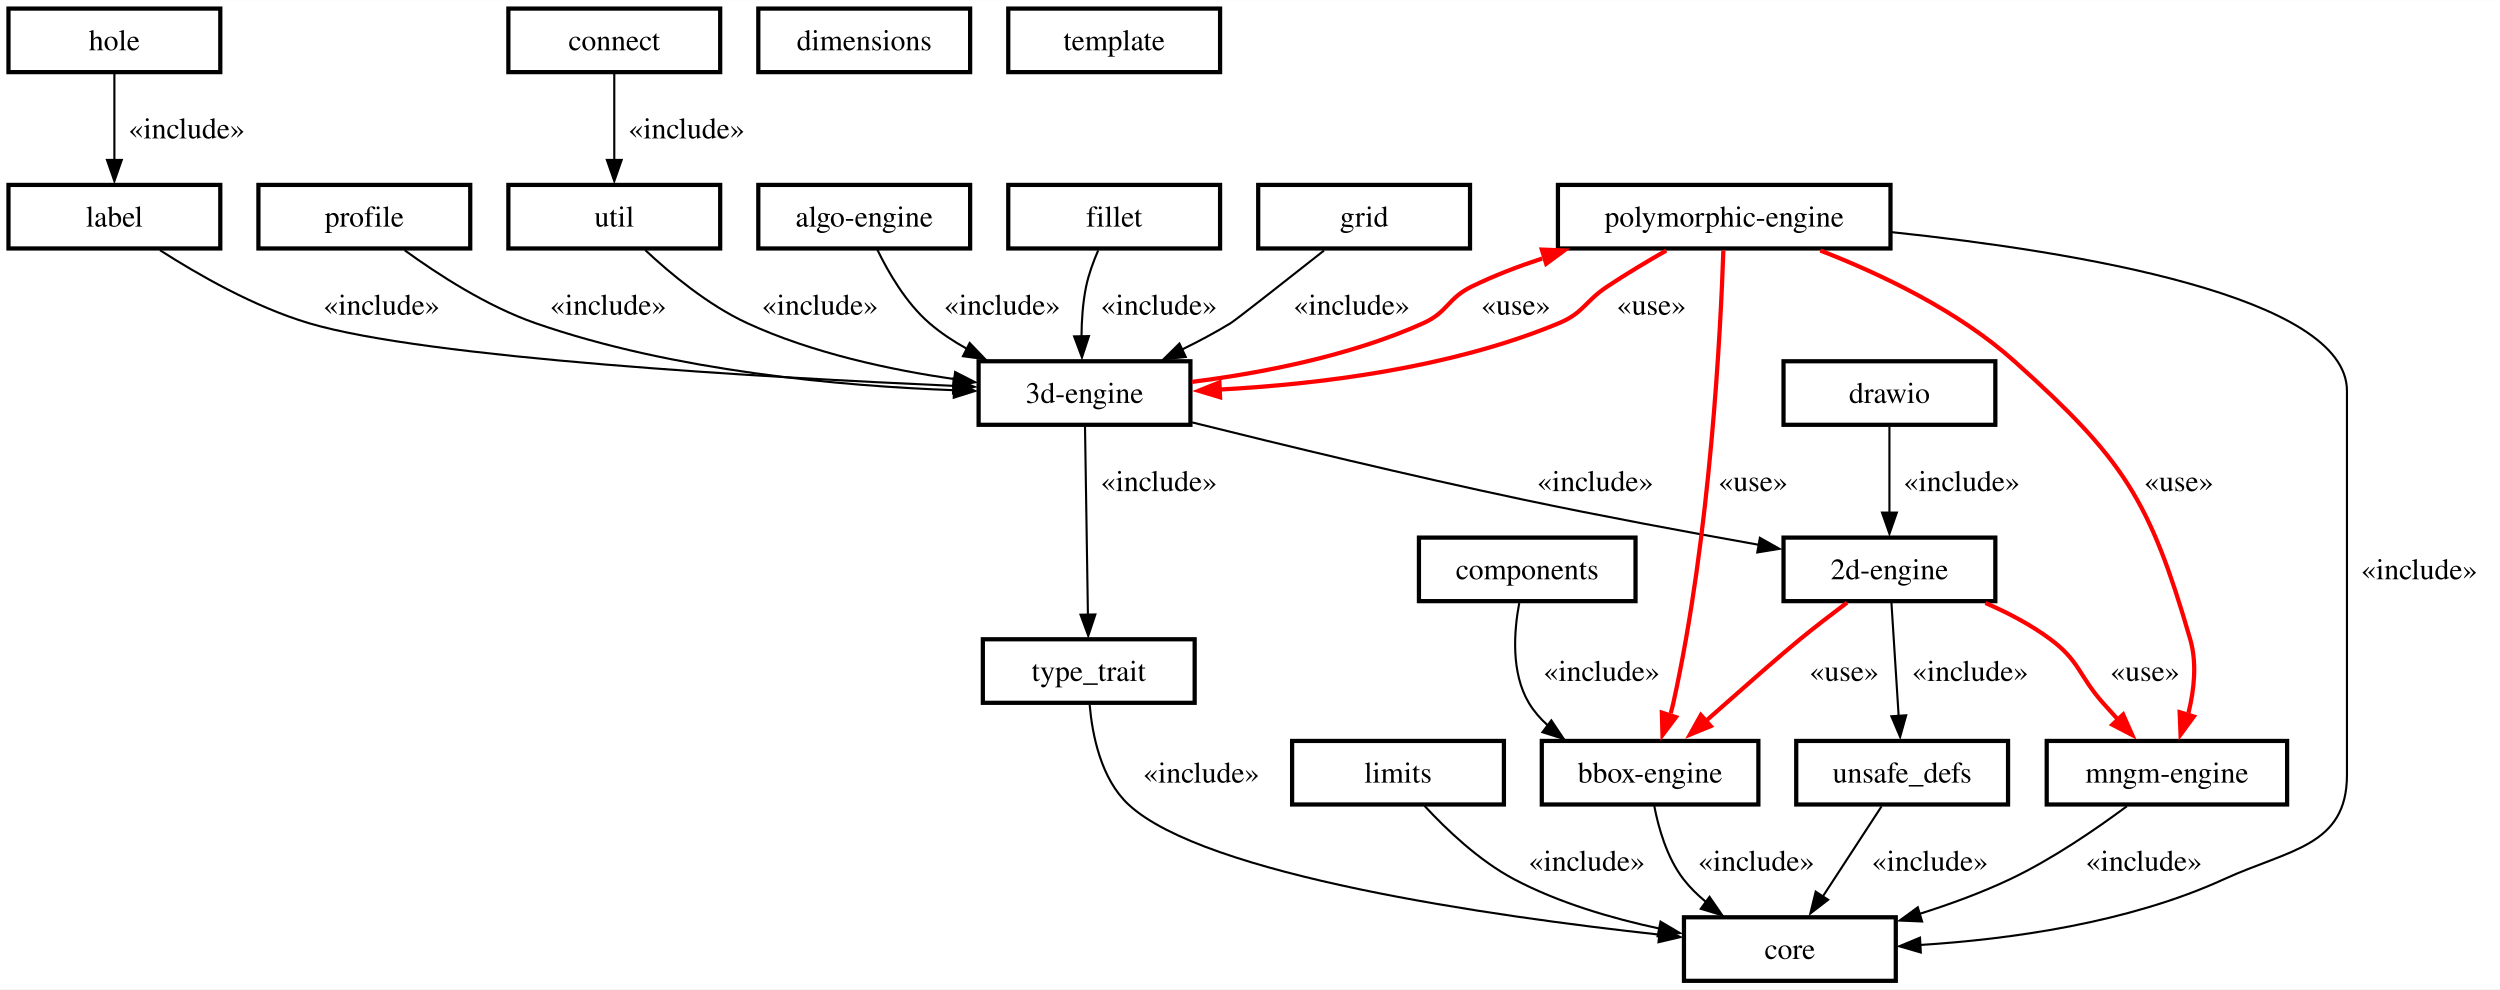
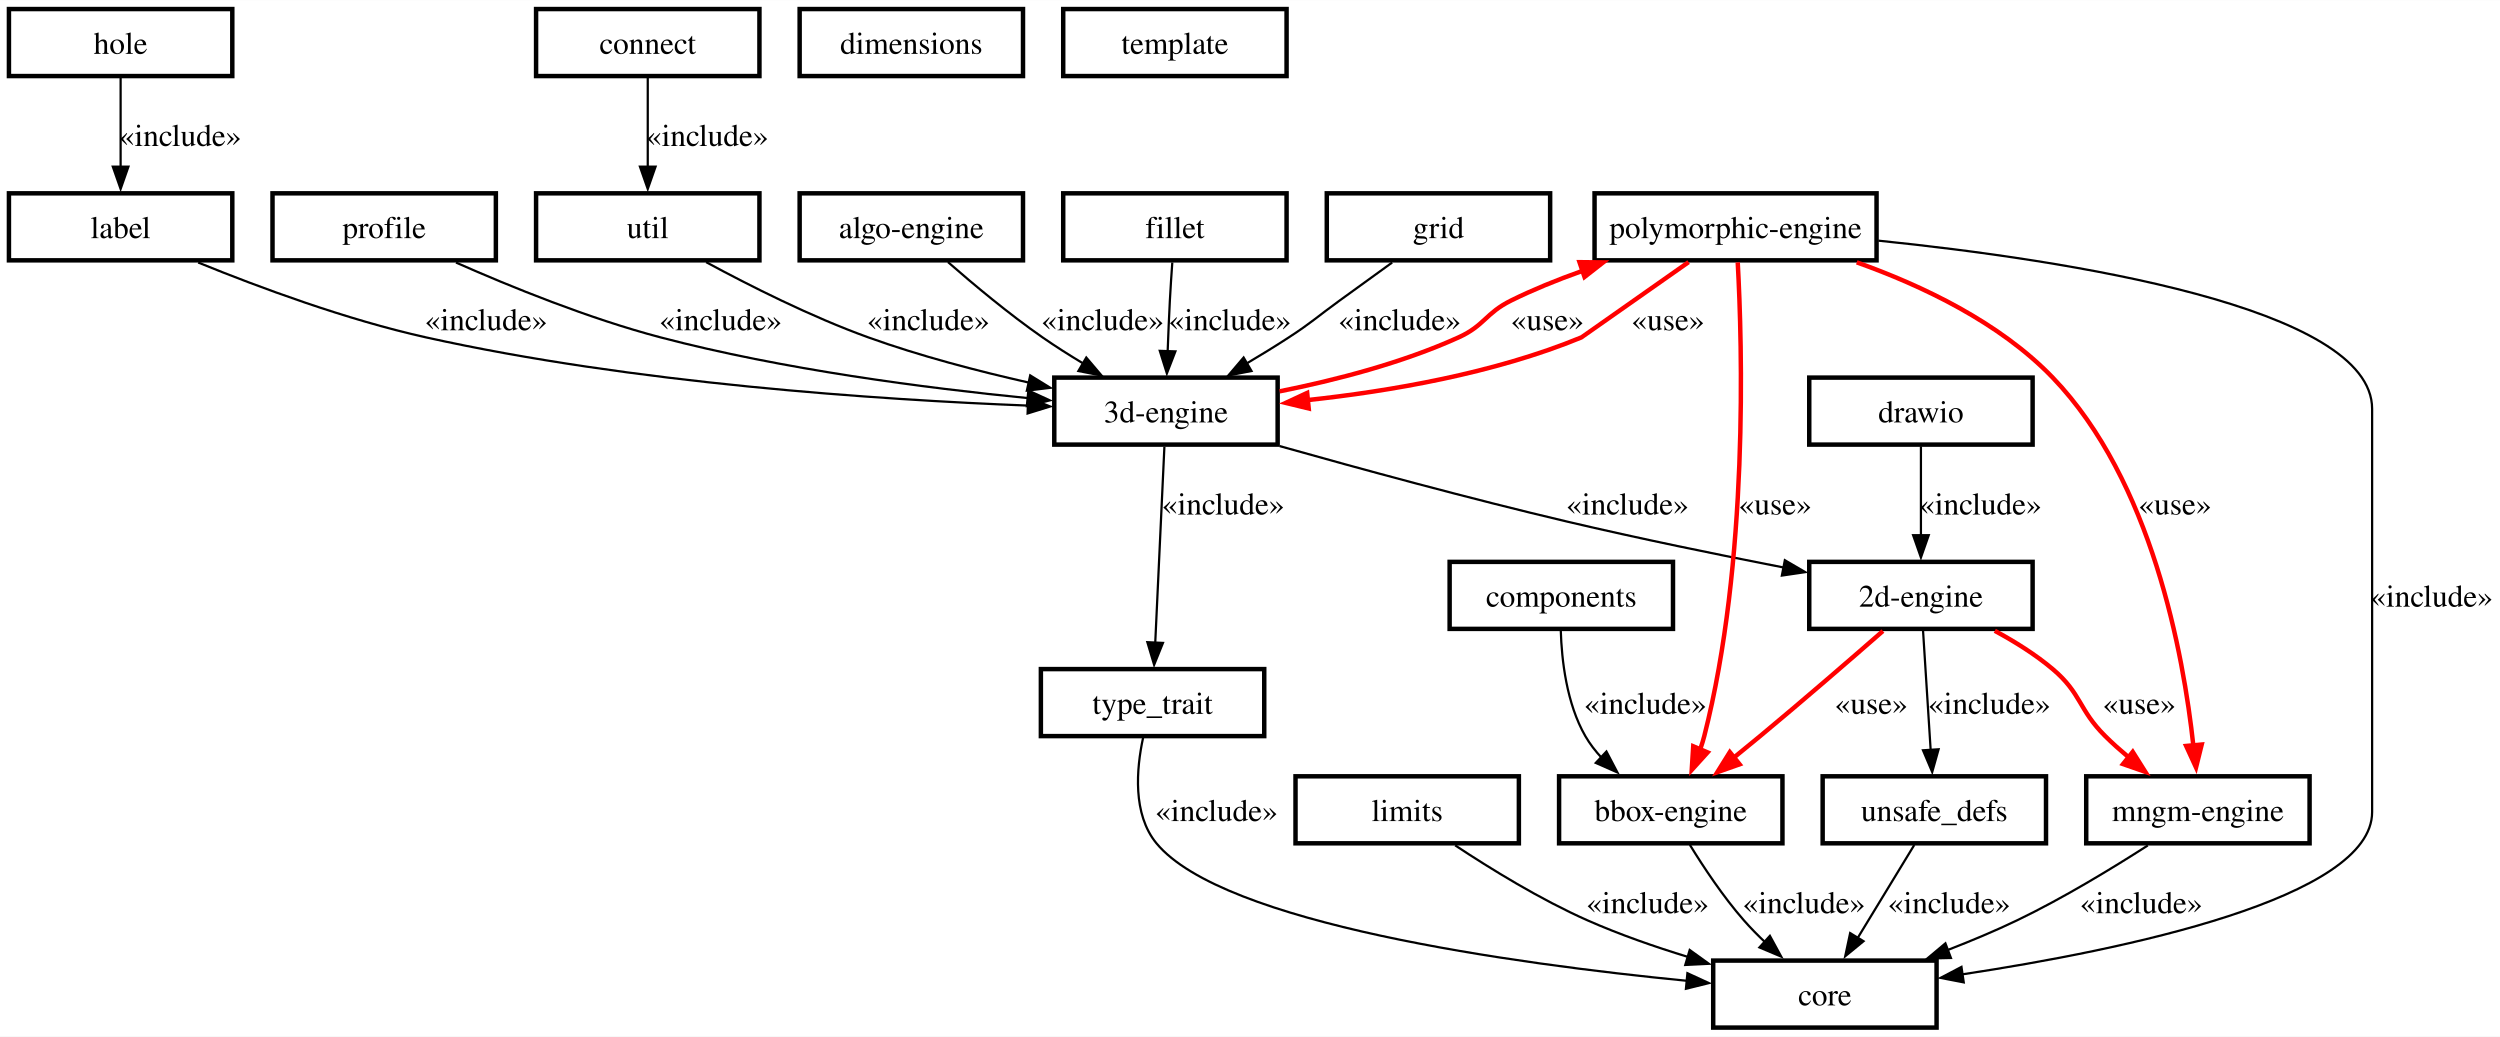
- <svg xmlns="http://www.w3.org/2000/svg" width="1180pt" height="467pt" viewBox="0.00 0.00 1180.25 467.00">
-   <g id="graph0" class="graph" transform="scale(1 1) rotate(0) translate(4 463)">
-     <polygon fill="white" stroke="none" points="-4,4 -4,-463 1176.25,-463 1176.25,4 -4,4" />
+ <svg xmlns="http://www.w3.org/2000/svg" width="1119pt" height="464pt" viewBox="0.00 0.00 1119.25 464.00">
+   <g id="graph0" class="graph" transform="scale(1 1) rotate(0) translate(4 460)">
+     <polygon fill="white" stroke="none" points="-4,4 -4,-460 1115.25,-460 1115.25,4 -4,4" />
    <g id="node1" class="node">
-       <polygon fill="white" stroke="black" stroke-width="2" points="938,-209.25 838,-209.25 838,-179.25 938,-179.25 938,-209.25" />
-       <text text-anchor="middle" x="888" y="-189.58" font-family="Times,serif" font-size="14.00">2d-engine</text>
+       <polygon fill="white" stroke="black" stroke-width="2" points="906,-208.5 806,-208.5 806,-178.5 906,-178.5 906,-208.5" />
+       <text text-anchor="middle" x="856" y="-188.45" font-family="Times,serif" font-size="14.00">2d-engine</text>
    </g>
    <g id="node4" class="node">
-       <polygon fill="white" stroke="black" stroke-width="2" points="826.13,-113.25 723.88,-113.25 723.88,-83.25 826.13,-83.25 826.13,-113.25" />
-       <text text-anchor="middle" x="775" y="-93.58" font-family="Times,serif" font-size="14.00">bbox-engine</text>
+       <polygon fill="white" stroke="black" stroke-width="2" points="794,-112.5 694,-112.5 694,-82.5 794,-82.5 794,-112.5" />
+       <text text-anchor="middle" x="744" y="-92.45" font-family="Times,serif" font-size="14.00">bbox-engine</text>
    </g>
    <g id="edge21" class="edge">
-       <path fill="none" stroke="red" stroke-width="2" d="M868,-178.56C860.89,-173.22 852.88,-167.06 845.75,-161.25 837.15,-154.24 817.77,-137.22 801.46,-122.78" />
-       <polygon fill="red" stroke="red" stroke-width="2" points="803.63,-120.26 793.82,-116.24 798.98,-125.49 803.63,-120.26" />
-       <text text-anchor="middle" x="866.63" y="-141.58" font-family="Times,serif" font-size="14.00">«use»</text>
+       <path fill="none" stroke="red" stroke-width="2" d="M838.98,-177.54C824.49,-164.87 803.04,-146.3 784,-130.5 780.36,-127.48 776.52,-124.34 772.7,-121.25" />
+       <polygon fill="red" stroke="red" stroke-width="2" points="774.82,-117.87 764.83,-114.34 770.44,-123.33 774.82,-117.87" />
+       <text text-anchor="middle" x="833.75" y="-140.45" font-family="Times,serif" font-size="14.00">«use»</text>
    </g>
    <g id="node15" class="node">
-       <polygon fill="white" stroke="black" stroke-width="2" points="1075.75,-113.25 962.25,-113.25 962.25,-83.25 1075.75,-83.25 1075.75,-113.25" />
-       <text text-anchor="middle" x="1019" y="-93.58" font-family="Times,serif" font-size="14.00">mngm-engine</text>
+       <polygon fill="white" stroke="black" stroke-width="2" points="1030,-112.5 930,-112.5 930,-82.5 1030,-82.5 1030,-112.5" />
+       <text text-anchor="middle" x="980" y="-92.45" font-family="Times,serif" font-size="14.00">mngm-engine</text>
    </g>
    <g id="edge20" class="edge">
-       <path fill="none" stroke="red" stroke-width="2" d="M933.34,-178.37C943.94,-173.78 954.81,-168.09 964,-161.25 977.87,-150.93 977.31,-144.2 988.75,-131.25 991.04,-128.65 993.47,-125.97 995.92,-123.32" />
-       <polygon fill="red" stroke="red" stroke-width="2" points="998.34,-125.72 1002.63,-116.03 993.24,-120.93 998.34,-125.72" />
-       <text text-anchor="middle" x="1008.63" y="-141.58" font-family="Times,serif" font-size="14.00">«use»</text>
+       <path fill="none" stroke="red" stroke-width="2" d="M889.07,-177.63C897.96,-172.84 907.26,-167.04 915,-160.5 927.94,-149.57 926.48,-142.43 938.5,-130.5 941.63,-127.39 945.06,-124.32 948.57,-121.37" />
+       <polygon fill="red" stroke="red" stroke-width="2" points="950.83,-123.45 956.47,-114.49 946.47,-117.98 950.83,-123.45" />
+       <text text-anchor="middle" x="953.75" y="-140.45" font-family="Times,serif" font-size="14.00">«use»</text>
    </g>
    <g id="node20" class="node">
-       <polygon fill="white" stroke="black" stroke-width="2" points="944,-113.25 844,-113.25 844,-83.25 944,-83.25 944,-113.25" />
-       <text text-anchor="middle" x="894" y="-93.58" font-family="Times,serif" font-size="14.00">unsafe_defs</text>
+       <polygon fill="white" stroke="black" stroke-width="2" points="912,-112.5 812,-112.5 812,-82.5 912,-82.5 912,-112.5" />
+       <text text-anchor="middle" x="862" y="-92.45" font-family="Times,serif" font-size="14.00">unsafe_defs</text>
    </g>
    <g id="edge1" class="edge">
-       <path fill="none" stroke="black" d="M888.94,-178.56C889.86,-164.16 891.28,-141.91 892.38,-124.64" />
-       <polygon fill="black" stroke="black" points="895.91,-125.35 893.05,-115.14 888.92,-124.9 895.91,-125.35" />
-       <text text-anchor="middle" x="926.13" y="-141.58" font-family="Times,serif" font-size="14.00">«include»</text>
+       <path fill="none" stroke="black" d="M856.94,-177.81C857.86,-163.41 859.28,-141.16 860.38,-123.89" />
+       <polygon fill="black" stroke="black" points="863.91,-124.6 861.05,-114.39 856.92,-124.15 863.91,-124.6" />
+       <text text-anchor="middle" x="886.63" y="-140.45" font-family="Times,serif" font-size="14.00">«include»</text>
    </g>
    <g id="node2" class="node">
-       <polygon fill="white" stroke="black" stroke-width="2" points="558,-292.5 458,-292.5 458,-262.5 558,-262.5 558,-292.5" />
-       <text text-anchor="middle" x="508" y="-272.83" font-family="Times,serif" font-size="14.00">3d-engine</text>
+       <polygon fill="white" stroke="black" stroke-width="2" points="568,-291 468,-291 468,-261 568,-261 568,-291" />
+       <text text-anchor="middle" x="518" y="-270.95" font-family="Times,serif" font-size="14.00">3d-engine</text>
    </g>
    <g id="edge2" class="edge">
-       <path fill="none" stroke="black" d="M558.82,-263.63C600.57,-253.24 661.32,-238.54 714.75,-227.25 751.74,-219.43 793.41,-211.7 826.61,-205.8" />
-       <polygon fill="black" stroke="black" points="826.84,-209.14 836.07,-203.95 825.62,-202.24 826.84,-209.14" />
-       <text text-anchor="middle" x="749.13" y="-231.2" font-family="Times,serif" font-size="14.00">«include»</text>
+       <path fill="none" stroke="black" d="M568.92,-260.33C604.79,-250.22 654.02,-236.81 697.75,-226.5 729.58,-219 765.27,-211.68 794.68,-205.95" />
+       <polygon fill="black" stroke="black" points="795.07,-209.25 804.22,-203.91 793.74,-202.37 795.07,-209.25" />
+       <text text-anchor="middle" x="724.63" y="-229.7" font-family="Times,serif" font-size="14.00">«include»</text>
    </g>
    <g id="node16" class="node">
-       <polygon fill="white" stroke="black" stroke-width="2" points="888.5,-375.75 731.5,-375.75 731.5,-345.75 888.5,-345.75 888.5,-375.75" />
-       <text text-anchor="middle" x="810" y="-356.08" font-family="Times,serif" font-size="14.00">polymorphic-engine</text>
+       <polygon fill="white" stroke="black" stroke-width="2" points="836.13,-373.5 709.88,-373.5 709.88,-343.5 836.13,-343.5 836.13,-373.5" />
+       <text text-anchor="middle" x="773" y="-353.45" font-family="Times,serif" font-size="14.00">polymorphic-engine</text>
    </g>
    <g id="edge22" class="edge">
-       <path fill="none" stroke="red" stroke-width="2" d="M558.8,-282.76C591.17,-286.88 633.39,-294.92 668,-310.5 679.57,-315.71 679.35,-322.17 690.75,-327.75 701.21,-332.87 712.61,-337.26 724.06,-341" />
-       <polygon fill="red" stroke="red" stroke-width="2" points="723.9,-345.22 734.48,-344.81 725.95,-338.53 723.9,-345.22" />
-       <text text-anchor="middle" x="711.63" y="-314.45" font-family="Times,serif" font-size="14.00">«use»</text>
+       <path fill="none" stroke="red" stroke-width="2" d="M568.91,-284.86C593.79,-289.83 623.74,-297.54 649,-309 660.62,-314.27 661.07,-319.83 672.5,-325.5 682.33,-330.37 693.07,-334.72 703.75,-338.52" />
+       <polygon fill="red" stroke="red" stroke-width="2" points="703.14,-342.68 713.74,-342.57 705.39,-336.05 703.14,-342.68" />
+       <text text-anchor="middle" x="688.75" y="-312.2" font-family="Times,serif" font-size="14.00">«use»</text>
    </g>
    <g id="node19" class="node">
-       <polygon fill="white" stroke="black" stroke-width="2" points="560,-161.25 460,-161.25 460,-131.25 560,-131.25 560,-161.25" />
-       <text text-anchor="middle" x="510" y="-141.58" font-family="Times,serif" font-size="14.00">type_trait</text>
+       <polygon fill="white" stroke="black" stroke-width="2" points="562,-160.5 462,-160.5 462,-130.5 562,-130.5 562,-160.5" />
+       <text text-anchor="middle" x="512" y="-140.45" font-family="Times,serif" font-size="14.00">type_trait</text>
    </g>
    <g id="edge3" class="edge">
-       <path fill="none" stroke="black" d="M508.23,-261.67C508.57,-239.96 509.2,-199.2 509.61,-172.65" />
-       <polygon fill="black" stroke="black" points="513.12,-172.96 509.77,-162.9 506.12,-172.85 513.12,-172.96" />
-       <text text-anchor="middle" x="543.13" y="-231.2" font-family="Times,serif" font-size="14.00">«include»</text>
+       <path fill="none" stroke="black" d="M517.3,-260.01C516.29,-238.44 514.42,-198.36 513.19,-172.06" />
+       <polygon fill="black" stroke="black" points="516.66,-172.22 512.7,-162.4 509.67,-172.55 516.66,-172.22" />
+       <text text-anchor="middle" x="543.63" y="-229.7" font-family="Times,serif" font-size="14.00">«include»</text>
    </g>
    <g id="node3" class="node">
-       <polygon fill="white" stroke="black" stroke-width="2" points="454,-375.75 354,-375.75 354,-345.75 454,-345.75 454,-375.75" />
-       <text text-anchor="middle" x="404" y="-356.08" font-family="Times,serif" font-size="14.00">algo-engine</text>
+       <polygon fill="white" stroke="black" stroke-width="2" points="454,-373.5 354,-373.5 354,-343.5 454,-343.5 454,-373.5" />
+       <text text-anchor="middle" x="404" y="-353.45" font-family="Times,serif" font-size="14.00">algo-engine</text>
    </g>
    <g id="edge4" class="edge">
-       <path fill="none" stroke="black" d="M410.2,-345.17C415.41,-334.38 423.76,-319.99 434.75,-310.5 440.11,-305.87 446.25,-301.81 452.64,-298.28" />
-       <polygon fill="black" stroke="black" points="453.78,-301.13 461.12,-293.49 450.62,-294.88 453.78,-301.13" />
-       <text text-anchor="middle" x="469.13" y="-314.45" font-family="Times,serif" font-size="14.00">«include»</text>
+       <path fill="none" stroke="black" d="M420.39,-342.73C431.86,-332.7 447.76,-319.42 462.75,-309 468.42,-305.06 474.61,-301.13 480.72,-297.46" />
+       <polygon fill="black" stroke="black" points="482.33,-299.99 489.19,-291.92 478.79,-293.95 482.33,-299.99" />
+       <text text-anchor="middle" x="489.63" y="-312.2" font-family="Times,serif" font-size="14.00">«include»</text>
    </g>
    <g id="node7" class="node">
-       <polygon fill="white" stroke="black" stroke-width="2" points="891,-30 791,-30 791,0 891,0 891,-30" />
-       <text text-anchor="middle" x="841" y="-10.33" font-family="Times,serif" font-size="14.00">core</text>
+       <polygon fill="white" stroke="black" stroke-width="2" points="863,-30 763,-30 763,0 863,0 863,-30" />
+       <text text-anchor="middle" x="813" y="-9.95" font-family="Times,serif" font-size="14.00">core</text>
    </g>
    <g id="edge5" class="edge">
-       <path fill="none" stroke="black" d="M776.96,-82.66C778.97,-72.15 782.97,-58.1 790.75,-48 793.74,-44.12 797.35,-40.57 801.24,-37.38" />
-       <polygon fill="black" stroke="black" points="803.06,-39.66 809.09,-30.94 798.94,-34 803.06,-39.66" />
-       <text text-anchor="middle" x="825.13" y="-51.95" font-family="Times,serif" font-size="14.00">«include»</text>
+       <path fill="none" stroke="black" d="M752.56,-81.8C758.7,-71.8 767.5,-58.53 776.75,-48 779.74,-44.59 783.08,-41.2 786.5,-37.97" />
+       <polygon fill="black" stroke="black" points="788.38,-41.08 793.45,-31.78 783.69,-35.89 788.38,-41.08" />
+       <text text-anchor="middle" x="803.63" y="-51.2" font-family="Times,serif" font-size="14.00">«include»</text>
    </g>
    <g id="node5" class="node">
-       <polygon fill="white" stroke="black" stroke-width="2" points="768.13,-209.25 665.88,-209.25 665.88,-179.25 768.13,-179.25 768.13,-209.25" />
-       <text text-anchor="middle" x="717" y="-189.58" font-family="Times,serif" font-size="14.00">components</text>
+       <polygon fill="white" stroke="black" stroke-width="2" points="745,-208.5 645,-208.5 645,-178.5 745,-178.5 745,-208.5" />
+       <text text-anchor="middle" x="695" y="-188.45" font-family="Times,serif" font-size="14.00">components</text>
    </g>
    <g id="edge6" class="edge">
-       <path fill="none" stroke="black" d="M713.23,-178.35C710.73,-165.04 709.28,-145.5 717.75,-131.25 720.11,-127.29 723.15,-123.78 726.61,-120.68" />
-       <polygon fill="black" stroke="black" points="728.39,-122.96 734.28,-114.16 724.19,-117.37 728.39,-122.96" />
-       <text text-anchor="middle" x="752.13" y="-141.58" font-family="Times,serif" font-size="14.00">«include»</text>
+       <path fill="none" stroke="black" d="M694.76,-177.76C695.16,-164.55 697.35,-145.08 705.75,-130.5 707.77,-126.99 710.33,-123.7 713.16,-120.66" />
+       <polygon fill="black" stroke="black" points="715.2,-123.61 720.12,-114.23 710.42,-118.5 715.2,-123.61" />
+       <text text-anchor="middle" x="732.63" y="-140.45" font-family="Times,serif" font-size="14.00">«include»</text>
    </g>
    <g id="node6" class="node">
-       <polygon fill="white" stroke="black" stroke-width="2" points="336,-459 236,-459 236,-429 336,-429 336,-459" />
-       <text text-anchor="middle" x="286" y="-439.33" font-family="Times,serif" font-size="14.00">connect</text>
+       <polygon fill="white" stroke="black" stroke-width="2" points="336,-456 236,-456 236,-426 336,-426 336,-456" />
+       <text text-anchor="middle" x="286" y="-435.95" font-family="Times,serif" font-size="14.00">connect</text>
    </g>
    <g id="node21" class="node">
-       <polygon fill="white" stroke="black" stroke-width="2" points="336,-375.75 236,-375.75 236,-345.75 336,-345.75 336,-375.75" />
-       <text text-anchor="middle" x="286" y="-356.08" font-family="Times,serif" font-size="14.00">util</text>
+       <polygon fill="white" stroke="black" stroke-width="2" points="336,-373.5 236,-373.5 236,-343.5 336,-343.5 336,-373.5" />
+       <text text-anchor="middle" x="286" y="-353.45" font-family="Times,serif" font-size="14.00">util</text>
    </g>
    <g id="edge7" class="edge">
-       <path fill="none" stroke="black" d="M286,-428.1C286,-416.76 286,-400.88 286,-387.5" />
-       <polygon fill="black" stroke="black" points="289.5,-387.56 286,-377.56 282.5,-387.56 289.5,-387.56" />
-       <text text-anchor="middle" x="320.13" y="-397.7" font-family="Times,serif" font-size="14.00">«include»</text>
+       <path fill="none" stroke="black" d="M286,-425.24C286,-414.07 286,-398.46 286,-385.26" />
+       <polygon fill="black" stroke="black" points="289.5,-385.44 286,-375.44 282.5,-385.44 289.5,-385.44" />
+       <text text-anchor="middle" x="312.63" y="-394.7" font-family="Times,serif" font-size="14.00">«include»</text>
    </g>
    <g id="node8" class="node">
-       <polygon fill="white" stroke="black" stroke-width="2" points="454,-459 354,-459 354,-429 454,-429 454,-459" />
-       <text text-anchor="middle" x="404" y="-439.33" font-family="Times,serif" font-size="14.00">dimensions</text>
+       <polygon fill="white" stroke="black" stroke-width="2" points="454,-456 354,-456 354,-426 454,-426 454,-456" />
+       <text text-anchor="middle" x="404" y="-435.95" font-family="Times,serif" font-size="14.00">dimensions</text>
    </g>
    <g id="node9" class="node">
-       <polygon fill="white" stroke="black" stroke-width="2" points="938,-292.5 838,-292.5 838,-262.5 938,-262.5 938,-292.5" />
-       <text text-anchor="middle" x="888" y="-272.83" font-family="Times,serif" font-size="14.00">drawio</text>
+       <polygon fill="white" stroke="black" stroke-width="2" points="906,-291 806,-291 806,-261 906,-261 906,-291" />
+       <text text-anchor="middle" x="856" y="-270.95" font-family="Times,serif" font-size="14.00">drawio</text>
    </g>
    <g id="edge8" class="edge">
-       <path fill="none" stroke="black" d="M888,-261.6C888,-250.26 888,-234.38 888,-221" />
-       <polygon fill="black" stroke="black" points="891.5,-221.06 888,-211.06 884.5,-221.06 891.5,-221.06" />
-       <text text-anchor="middle" x="922.13" y="-231.2" font-family="Times,serif" font-size="14.00">«include»</text>
+       <path fill="none" stroke="black" d="M856,-260.24C856,-249.07 856,-233.46 856,-220.26" />
+       <polygon fill="black" stroke="black" points="859.5,-220.44 856,-210.44 852.5,-220.44 859.5,-220.44" />
+       <text text-anchor="middle" x="882.63" y="-229.7" font-family="Times,serif" font-size="14.00">«include»</text>
    </g>
    <g id="node10" class="node">
-       <polygon fill="white" stroke="black" stroke-width="2" points="572,-375.75 472,-375.75 472,-345.75 572,-345.75 572,-375.75" />
-       <text text-anchor="middle" x="522" y="-356.08" font-family="Times,serif" font-size="14.00">fillet</text>
+       <polygon fill="white" stroke="black" stroke-width="2" points="572,-373.5 472,-373.5 472,-343.5 572,-343.5 572,-373.5" />
+       <text text-anchor="middle" x="522" y="-353.45" font-family="Times,serif" font-size="14.00">fillet</text>
    </g>
    <g id="edge9" class="edge">
-       <path fill="none" stroke="black" d="M514.45,-344.82C512.16,-339.56 509.94,-333.52 508.75,-327.75 507.19,-320.19 506.63,-311.83 506.57,-304.18" />
-       <polygon fill="black" stroke="black" points="510.09,-304.38 506.79,-294.31 503.09,-304.24 510.09,-304.38" />
-       <text text-anchor="middle" x="543.13" y="-314.45" font-family="Times,serif" font-size="14.00">«include»</text>
+       <path fill="none" stroke="black" d="M520.84,-342.53C520.45,-337.16 520.05,-331.06 519.75,-325.5 519.36,-318.1 519.03,-310.06 518.76,-302.7" />
+       <polygon fill="black" stroke="black" points="522.23,-302.74 518.41,-292.86 515.24,-302.98 522.23,-302.74" />
+       <text text-anchor="middle" x="546.63" y="-312.2" font-family="Times,serif" font-size="14.00">«include»</text>
    </g>
    <g id="node11" class="node">
-       <polygon fill="white" stroke="black" stroke-width="2" points="690,-375.75 590,-375.75 590,-345.75 690,-345.75 690,-375.75" />
-       <text text-anchor="middle" x="640" y="-356.08" font-family="Times,serif" font-size="14.00">grid</text>
+       <polygon fill="white" stroke="black" stroke-width="2" points="690,-373.5 590,-373.5 590,-343.5 690,-343.5 690,-373.5" />
+       <text text-anchor="middle" x="640" y="-353.45" font-family="Times,serif" font-size="14.00">grid</text>
    </g>
    <g id="edge10" class="edge">
-       <path fill="none" stroke="black" d="M621.07,-344.78C603.39,-330.82 579.37,-311.95 577,-310.5 569.79,-306.09 561.88,-301.89 554.06,-298.06" />
-       <polygon fill="black" stroke="black" points="555.8,-294.54 545.27,-293.43 552.81,-300.87 555.8,-294.54" />
-       <text text-anchor="middle" x="634.13" y="-314.45" font-family="Times,serif" font-size="14.00">«include»</text>
+       <path fill="none" stroke="black" d="M619.28,-342.53C611.86,-337.16 603.43,-331.06 595.75,-325.5 585.63,-318.17 583.47,-315.82 573,-309 566.97,-305.07 560.44,-301.07 554.06,-297.29" />
+       <polygon fill="black" stroke="black" points="556.3,-293.96 545.9,-291.93 552.77,-300 556.3,-293.96" />
+       <text text-anchor="middle" x="622.63" y="-312.2" font-family="Times,serif" font-size="14.00">«include»</text>
    </g>
    <g id="node12" class="node">
-       <polygon fill="white" stroke="black" stroke-width="2" points="100,-459 0,-459 0,-429 100,-429 100,-459" />
-       <text text-anchor="middle" x="50" y="-439.33" font-family="Times,serif" font-size="14.00">hole</text>
+       <polygon fill="white" stroke="black" stroke-width="2" points="100,-456 0,-456 0,-426 100,-426 100,-456" />
+       <text text-anchor="middle" x="50" y="-435.95" font-family="Times,serif" font-size="14.00">hole</text>
    </g>
    <g id="node13" class="node">
-       <polygon fill="white" stroke="black" stroke-width="2" points="100,-375.75 0,-375.75 0,-345.75 100,-345.75 100,-375.75" />
-       <text text-anchor="middle" x="50" y="-356.08" font-family="Times,serif" font-size="14.00">label</text>
+       <polygon fill="white" stroke="black" stroke-width="2" points="100,-373.5 0,-373.5 0,-343.5 100,-343.5 100,-373.5" />
+       <text text-anchor="middle" x="50" y="-353.45" font-family="Times,serif" font-size="14.00">label</text>
    </g>
    <g id="edge11" class="edge">
-       <path fill="none" stroke="black" d="M50,-428.1C50,-416.76 50,-400.88 50,-387.5" />
-       <polygon fill="black" stroke="black" points="53.5,-387.56 50,-377.56 46.5,-387.56 53.5,-387.56" />
-       <text text-anchor="middle" x="84.13" y="-397.7" font-family="Times,serif" font-size="14.00">«include»</text>
+       <path fill="none" stroke="black" d="M50,-425.24C50,-414.07 50,-398.46 50,-385.26" />
+       <polygon fill="black" stroke="black" points="53.5,-385.44 50,-375.44 46.5,-385.44 53.5,-385.44" />
+       <text text-anchor="middle" x="76.63" y="-394.7" font-family="Times,serif" font-size="14.00">«include»</text>
    </g>
    <g id="edge12" class="edge">
-       <path fill="none" stroke="black" d="M71.52,-344.93C89.45,-333.41 116.11,-318.15 141.75,-310.5 197.09,-293.99 357.19,-284.83 446.3,-280.88" />
-       <polygon fill="black" stroke="black" points="446.22,-284.35 456.06,-280.41 445.92,-277.35 446.22,-284.35" />
-       <text text-anchor="middle" x="176.13" y="-314.45" font-family="Times,serif" font-size="14.00">«include»</text>
+       <path fill="none" stroke="black" d="M84.72,-342.52C111.96,-331.43 151.09,-316.92 186.75,-309 279.31,-288.44 389.33,-281.09 456.38,-278.46" />
+       <polygon fill="black" stroke="black" points="456.31,-281.93 466.17,-278.07 456.05,-274.94 456.31,-281.93" />
+       <text text-anchor="middle" x="213.63" y="-312.2" font-family="Times,serif" font-size="14.00">«include»</text>
    </g>
    <g id="node14" class="node">
-       <polygon fill="white" stroke="black" stroke-width="2" points="706,-113.25 606,-113.25 606,-83.25 706,-83.25 706,-113.25" />
-       <text text-anchor="middle" x="656" y="-93.58" font-family="Times,serif" font-size="14.00">limits</text>
+       <polygon fill="white" stroke="black" stroke-width="2" points="676,-112.5 576,-112.5 576,-82.5 676,-82.5 676,-112.5" />
+       <text text-anchor="middle" x="626" y="-92.45" font-family="Times,serif" font-size="14.00">limits</text>
    </g>
    <g id="edge13" class="edge">
-       <path fill="none" stroke="black" d="M668.5,-82.62C678.76,-71.52 694.25,-56.73 710.75,-48 731.89,-36.81 757.04,-29.45 779.58,-24.64" />
-       <polygon fill="black" stroke="black" points="779.94,-27.94 789.06,-22.55 778.57,-21.08 779.94,-27.94" />
-       <text text-anchor="middle" x="745.13" y="-51.95" font-family="Times,serif" font-size="14.00">«include»</text>
+       <path fill="none" stroke="black" d="M647.48,-81.58C663.31,-71.1 685.66,-57.33 706.75,-48 720.99,-41.7 736.83,-36.18 751.85,-31.59" />
+       <polygon fill="black" stroke="black" points="752.48,-34.75 761.08,-28.56 750.49,-28.04 752.48,-34.75" />
+       <text text-anchor="middle" x="733.63" y="-51.2" font-family="Times,serif" font-size="14.00">«include»</text>
    </g>
    <g id="edge14" class="edge">
-       <path fill="none" stroke="black" d="M1000.13,-82.46C985.69,-71.72 964.94,-57.46 945,-48 931.54,-41.62 916.5,-36.13 902.14,-31.59" />
-       <polygon fill="black" stroke="black" points="903.42,-28.02 892.83,-28.46 901.38,-34.71 903.42,-28.02" />
-       <text text-anchor="middle" x="1008.13" y="-51.95" font-family="Times,serif" font-size="14.00">«include»</text>
+       <path fill="none" stroke="black" d="M957.58,-81.55C941.65,-71.32 919.54,-57.87 899,-48 889.2,-43.29 878.51,-38.82 868.11,-34.79" />
+       <polygon fill="black" stroke="black" points="869.43,-31.17 858.84,-30.92 866.96,-37.72 869.43,-31.17" />
+       <text text-anchor="middle" x="954.63" y="-51.2" font-family="Times,serif" font-size="14.00">«include»</text>
    </g>
    <g id="edge23" class="edge">
-       <path fill="none" stroke="red" stroke-width="2" d="M782.62,-344.78C773.6,-339.62 763.61,-333.64 754.75,-327.75 744.18,-320.72 743.71,-315.39 732,-310.5 680.75,-289.11 617.79,-281.59 571.68,-279.14" />
-       <polygon fill="red" stroke="red" stroke-width="2" points="571.99,-275.51 561.85,-278.56 571.68,-282.51 571.99,-275.51" />
-       <text text-anchor="middle" x="775.63" y="-314.45" font-family="Times,serif" font-size="14.00">«use»</text>
+       <path fill="none" stroke="red" stroke-width="2" d="M751.99,-342.71C731.76,-328.47 704.17,-309.07 704,-309 664.99,-292.89 618.14,-284.89 581.23,-280.92" />
+       <polygon fill="red" stroke="red" stroke-width="2" points="581.91,-277.18 571.61,-279.68 581.22,-284.14 581.91,-277.18" />
+       <text text-anchor="middle" x="742.75" y="-312.2" font-family="Times,serif" font-size="14.00">«use»</text>
    </g>
    <g id="edge24" class="edge">
-       <path fill="none" stroke="red" stroke-width="2" d="M809.6,-344.86C808.36,-308.15 803.55,-210.5 786,-131.25 785.64,-129.64 785.23,-127.99 784.78,-126.34" />
-       <polygon fill="red" stroke="red" stroke-width="2" points="787.23,-124.49 780.86,-116.03 780.56,-126.62 787.23,-124.49" />
-       <text text-anchor="middle" x="823.63" y="-231.2" font-family="Times,serif" font-size="14.00">«use»</text>
+       <path fill="none" stroke="red" stroke-width="2" d="M773.98,-342.6C776,-305.87 778.88,-208.35 759,-130.5 758.56,-128.77 758.02,-127.02 757.42,-125.28" />
+       <polygon fill="red" stroke="red" stroke-width="2" points="760.5,-123.21 753.39,-115.36 754.06,-125.94 760.5,-123.21" />
+       <text text-anchor="middle" x="790.75" y="-229.7" font-family="Times,serif" font-size="14.00">«use»</text>
    </g>
    <g id="edge15" class="edge">
-       <path fill="none" stroke="black" d="M889.17,-353.44C976.25,-344.26 1104,-323.18 1104,-278.5 1104,-278.5 1104,-278.5 1104,-97.25 1104,-63.43 1076.75,-62.08 1046,-48 1000.75,-27.28 944.64,-19.6 902.56,-16.93" />
-       <polygon fill="black" stroke="black" points="902.82,-13.38 892.64,-16.32 902.43,-20.37 902.82,-13.38" />
-       <text text-anchor="middle" x="1138.13" y="-189.58" font-family="Times,serif" font-size="14.00">«include»</text>
+       <path fill="none" stroke="black" d="M836.96,-352.31C920.99,-343.68 1058,-322.63 1058,-277 1058,-277 1058,-277 1058,-96.5 1058,-57.96 947.19,-34.85 874.62,-23.85" />
+       <polygon fill="black" stroke="black" points="875.17,-20.24 864.76,-22.25 874.15,-27.17 875.17,-20.24" />
+       <text text-anchor="middle" x="1084.63" y="-188.45" font-family="Times,serif" font-size="14.00">«include»</text>
    </g>
    <g id="edge25" class="edge">
-       <path fill="none" stroke="red" stroke-width="2" d="M855.37,-344.77C884.01,-333.66 920.48,-316.31 947,-292.5 998.36,-246.39 1010.8,-227.54 1030,-161.25 1033.24,-150.05 1031.88,-137.43 1029.18,-126.5" />
-       <polygon fill="red" stroke="red" stroke-width="2" points="1031.7,-124.78 1025.44,-116.24 1025.01,-126.82 1031.7,-124.78" />
-       <text text-anchor="middle" x="1024.63" y="-231.2" font-family="Times,serif" font-size="14.00">«use»</text>
+       <path fill="none" stroke="red" stroke-width="2" d="M827.27,-342.6C856.45,-332.22 891.23,-315.72 915,-291 959.39,-244.84 973.51,-167.35 977.97,-126.17" />
+       <polygon fill="red" stroke="red" stroke-width="2" points="981.71,-126.74 979.16,-116.46 974.74,-126.09 981.71,-126.74" />
+       <text text-anchor="middle" x="969.75" y="-229.7" font-family="Times,serif" font-size="14.00">«use»</text>
    </g>
    <g id="node17" class="node">
-       <polygon fill="white" stroke="black" stroke-width="2" points="218,-375.75 118,-375.75 118,-345.75 218,-345.75 218,-375.75" />
-       <text text-anchor="middle" x="168" y="-356.08" font-family="Times,serif" font-size="14.00">profile</text>
+       <polygon fill="white" stroke="black" stroke-width="2" points="218,-373.5 118,-373.5 118,-343.5 218,-343.5 218,-373.5" />
+       <text text-anchor="middle" x="168" y="-353.45" font-family="Times,serif" font-size="14.00">profile</text>
    </g>
    <g id="edge16" class="edge">
-       <path fill="none" stroke="black" d="M187.05,-344.89C202.71,-333.5 225.96,-318.44 248.75,-310.5 313.86,-287.82 393.06,-280.79 446.66,-278.82" />
-       <polygon fill="black" stroke="black" points="446.48,-282.3 456.36,-278.49 446.26,-275.3 446.48,-282.3" />
-       <text text-anchor="middle" x="283.13" y="-314.45" font-family="Times,serif" font-size="14.00">«include»</text>
+       <path fill="none" stroke="black" d="M200.14,-342.51C224.72,-331.64 259.72,-317.42 291.75,-309 346.45,-294.62 410.4,-286.33 456.32,-281.81" />
+       <polygon fill="black" stroke="black" points="456.39,-285.23 466.01,-280.8 455.72,-278.26 456.39,-285.23" />
+       <text text-anchor="middle" x="318.63" y="-312.2" font-family="Times,serif" font-size="14.00">«include»</text>
    </g>
    <g id="node18" class="node">
-       <polygon fill="white" stroke="black" stroke-width="2" points="572,-459 472,-459 472,-429 572,-429 572,-459" />
-       <text text-anchor="middle" x="522" y="-439.33" font-family="Times,serif" font-size="14.00">template</text>
+       <polygon fill="white" stroke="black" stroke-width="2" points="572,-456 472,-456 472,-426 572,-426 572,-456" />
+       <text text-anchor="middle" x="522" y="-435.95" font-family="Times,serif" font-size="14.00">template</text>
    </g>
    <g id="edge17" class="edge">
-       <path fill="none" stroke="black" d="M510.43,-130.27C511.66,-116.14 515.75,-95.36 528.75,-83.25 564.57,-49.87 699.52,-30.54 779.82,-21.76" />
-       <polygon fill="black" stroke="black" points="779.72,-25.19 789.29,-20.65 778.98,-18.23 779.72,-25.19" />
-       <text text-anchor="middle" x="563.13" y="-93.58" font-family="Times,serif" font-size="14.00">«include»</text>
+       <path fill="none" stroke="black" d="M507.75,-129.7C504.77,-115.9 502.99,-95.54 513.75,-82.5 543.44,-46.54 672.73,-28.65 751.33,-20.94" />
+       <polygon fill="black" stroke="black" points="751.45,-24.35 761.07,-19.92 750.79,-17.38 751.45,-24.35" />
+       <text text-anchor="middle" x="540.63" y="-92.45" font-family="Times,serif" font-size="14.00">«include»</text>
    </g>
    <g id="edge18" class="edge">
-       <path fill="none" stroke="black" d="M884.28,-82.35C876.51,-70.44 865.47,-53.51 856.49,-39.74" />
-       <polygon fill="black" stroke="black" points="859.05,-38.27 850.66,-31.81 853.19,-42.1 859.05,-38.27" />
-       <text text-anchor="middle" x="907.13" y="-51.95" font-family="Times,serif" font-size="14.00">«include»</text>
+       <path fill="none" stroke="black" d="M853.01,-81.74C845.94,-70.12 835.95,-53.7 827.71,-40.17" />
+       <polygon fill="black" stroke="black" points="830.29,-38.67 822.1,-31.94 824.31,-42.31 830.29,-38.67" />
+       <text text-anchor="middle" x="868.63" y="-51.2" font-family="Times,serif" font-size="14.00">«include»</text>
    </g>
    <g id="edge19" class="edge">
-       <path fill="none" stroke="black" d="M300.63,-344.97C312.56,-333.79 330.39,-318.96 348.75,-310.5 379.45,-296.35 416.31,-288.44 446.84,-284.02" />
-       <polygon fill="black" stroke="black" points="446.91,-287.41 456.35,-282.6 445.97,-280.47 446.91,-287.41" />
-       <text text-anchor="middle" x="383.13" y="-314.45" font-family="Times,serif" font-size="14.00">«include»</text>
+       <path fill="none" stroke="black" d="M312.13,-342.69C331.64,-332.12 359.24,-318.2 384.75,-309 407.74,-300.71 433.74,-293.92 456.63,-288.76" />
+       <polygon fill="black" stroke="black" points="457.22,-291.99 466.24,-286.43 455.72,-285.16 457.22,-291.99" />
+       <text text-anchor="middle" x="411.63" y="-312.2" font-family="Times,serif" font-size="14.00">«include»</text>
    </g>
  </g>
</svg>
